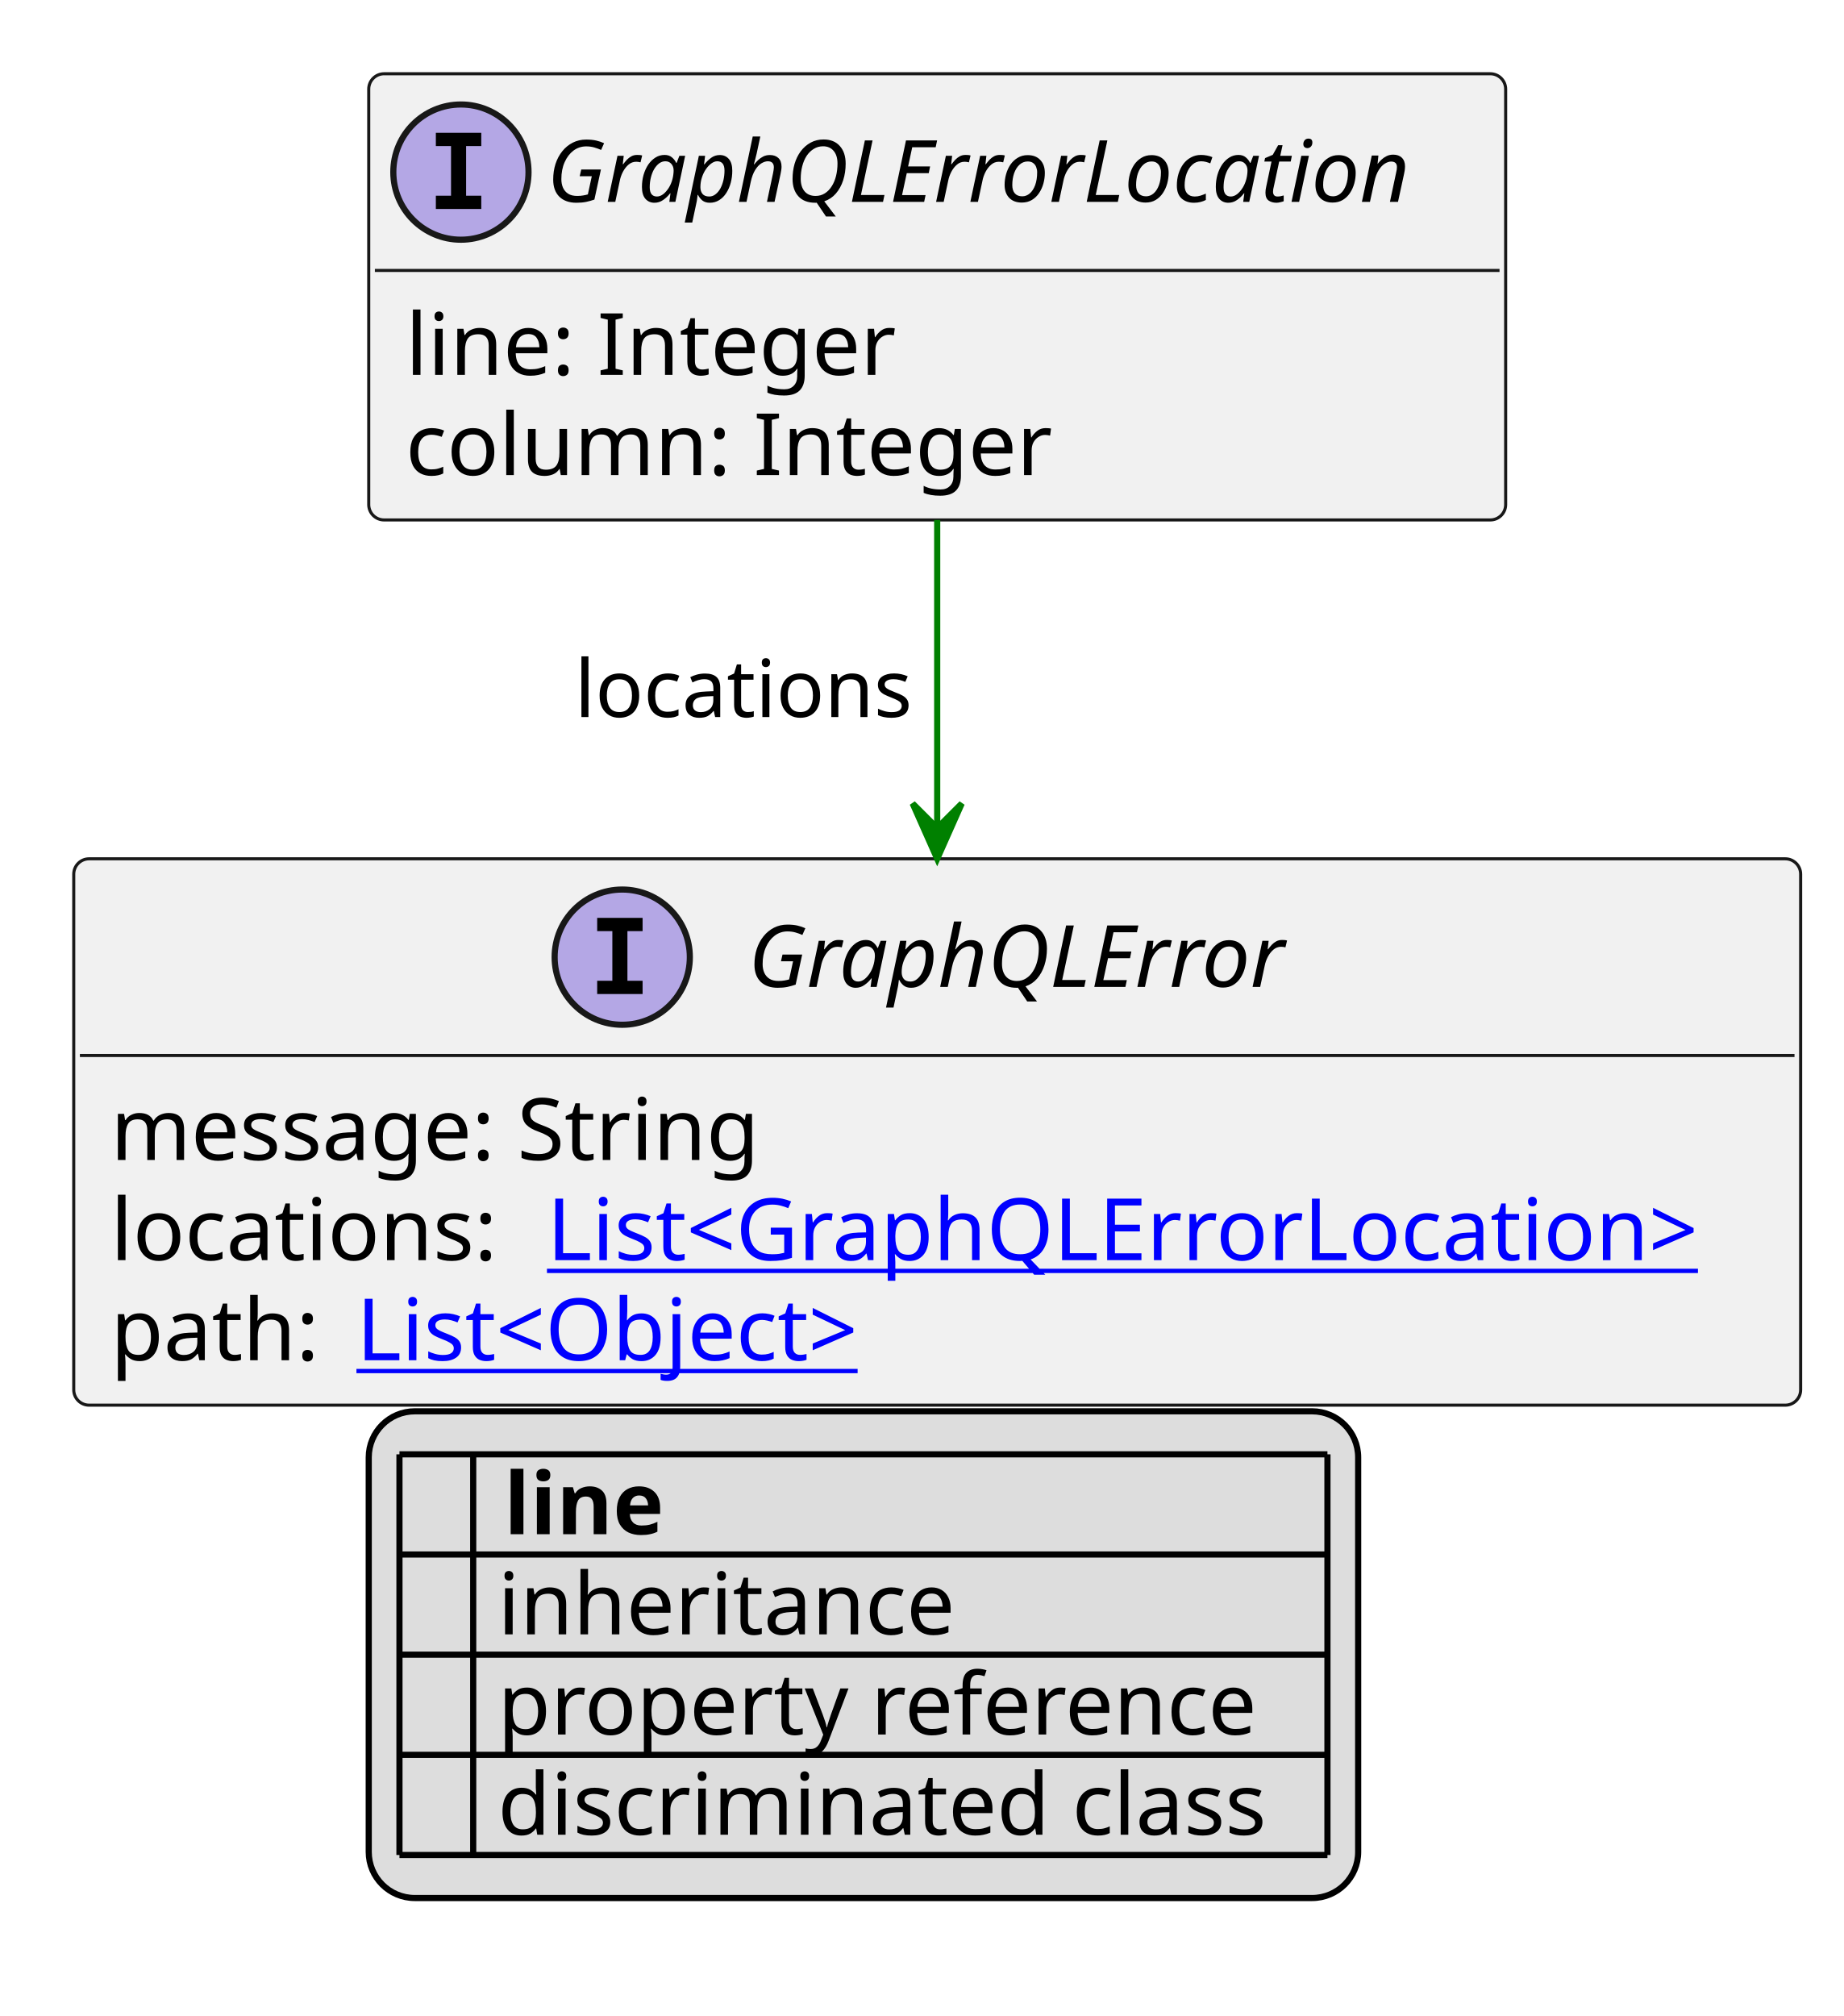
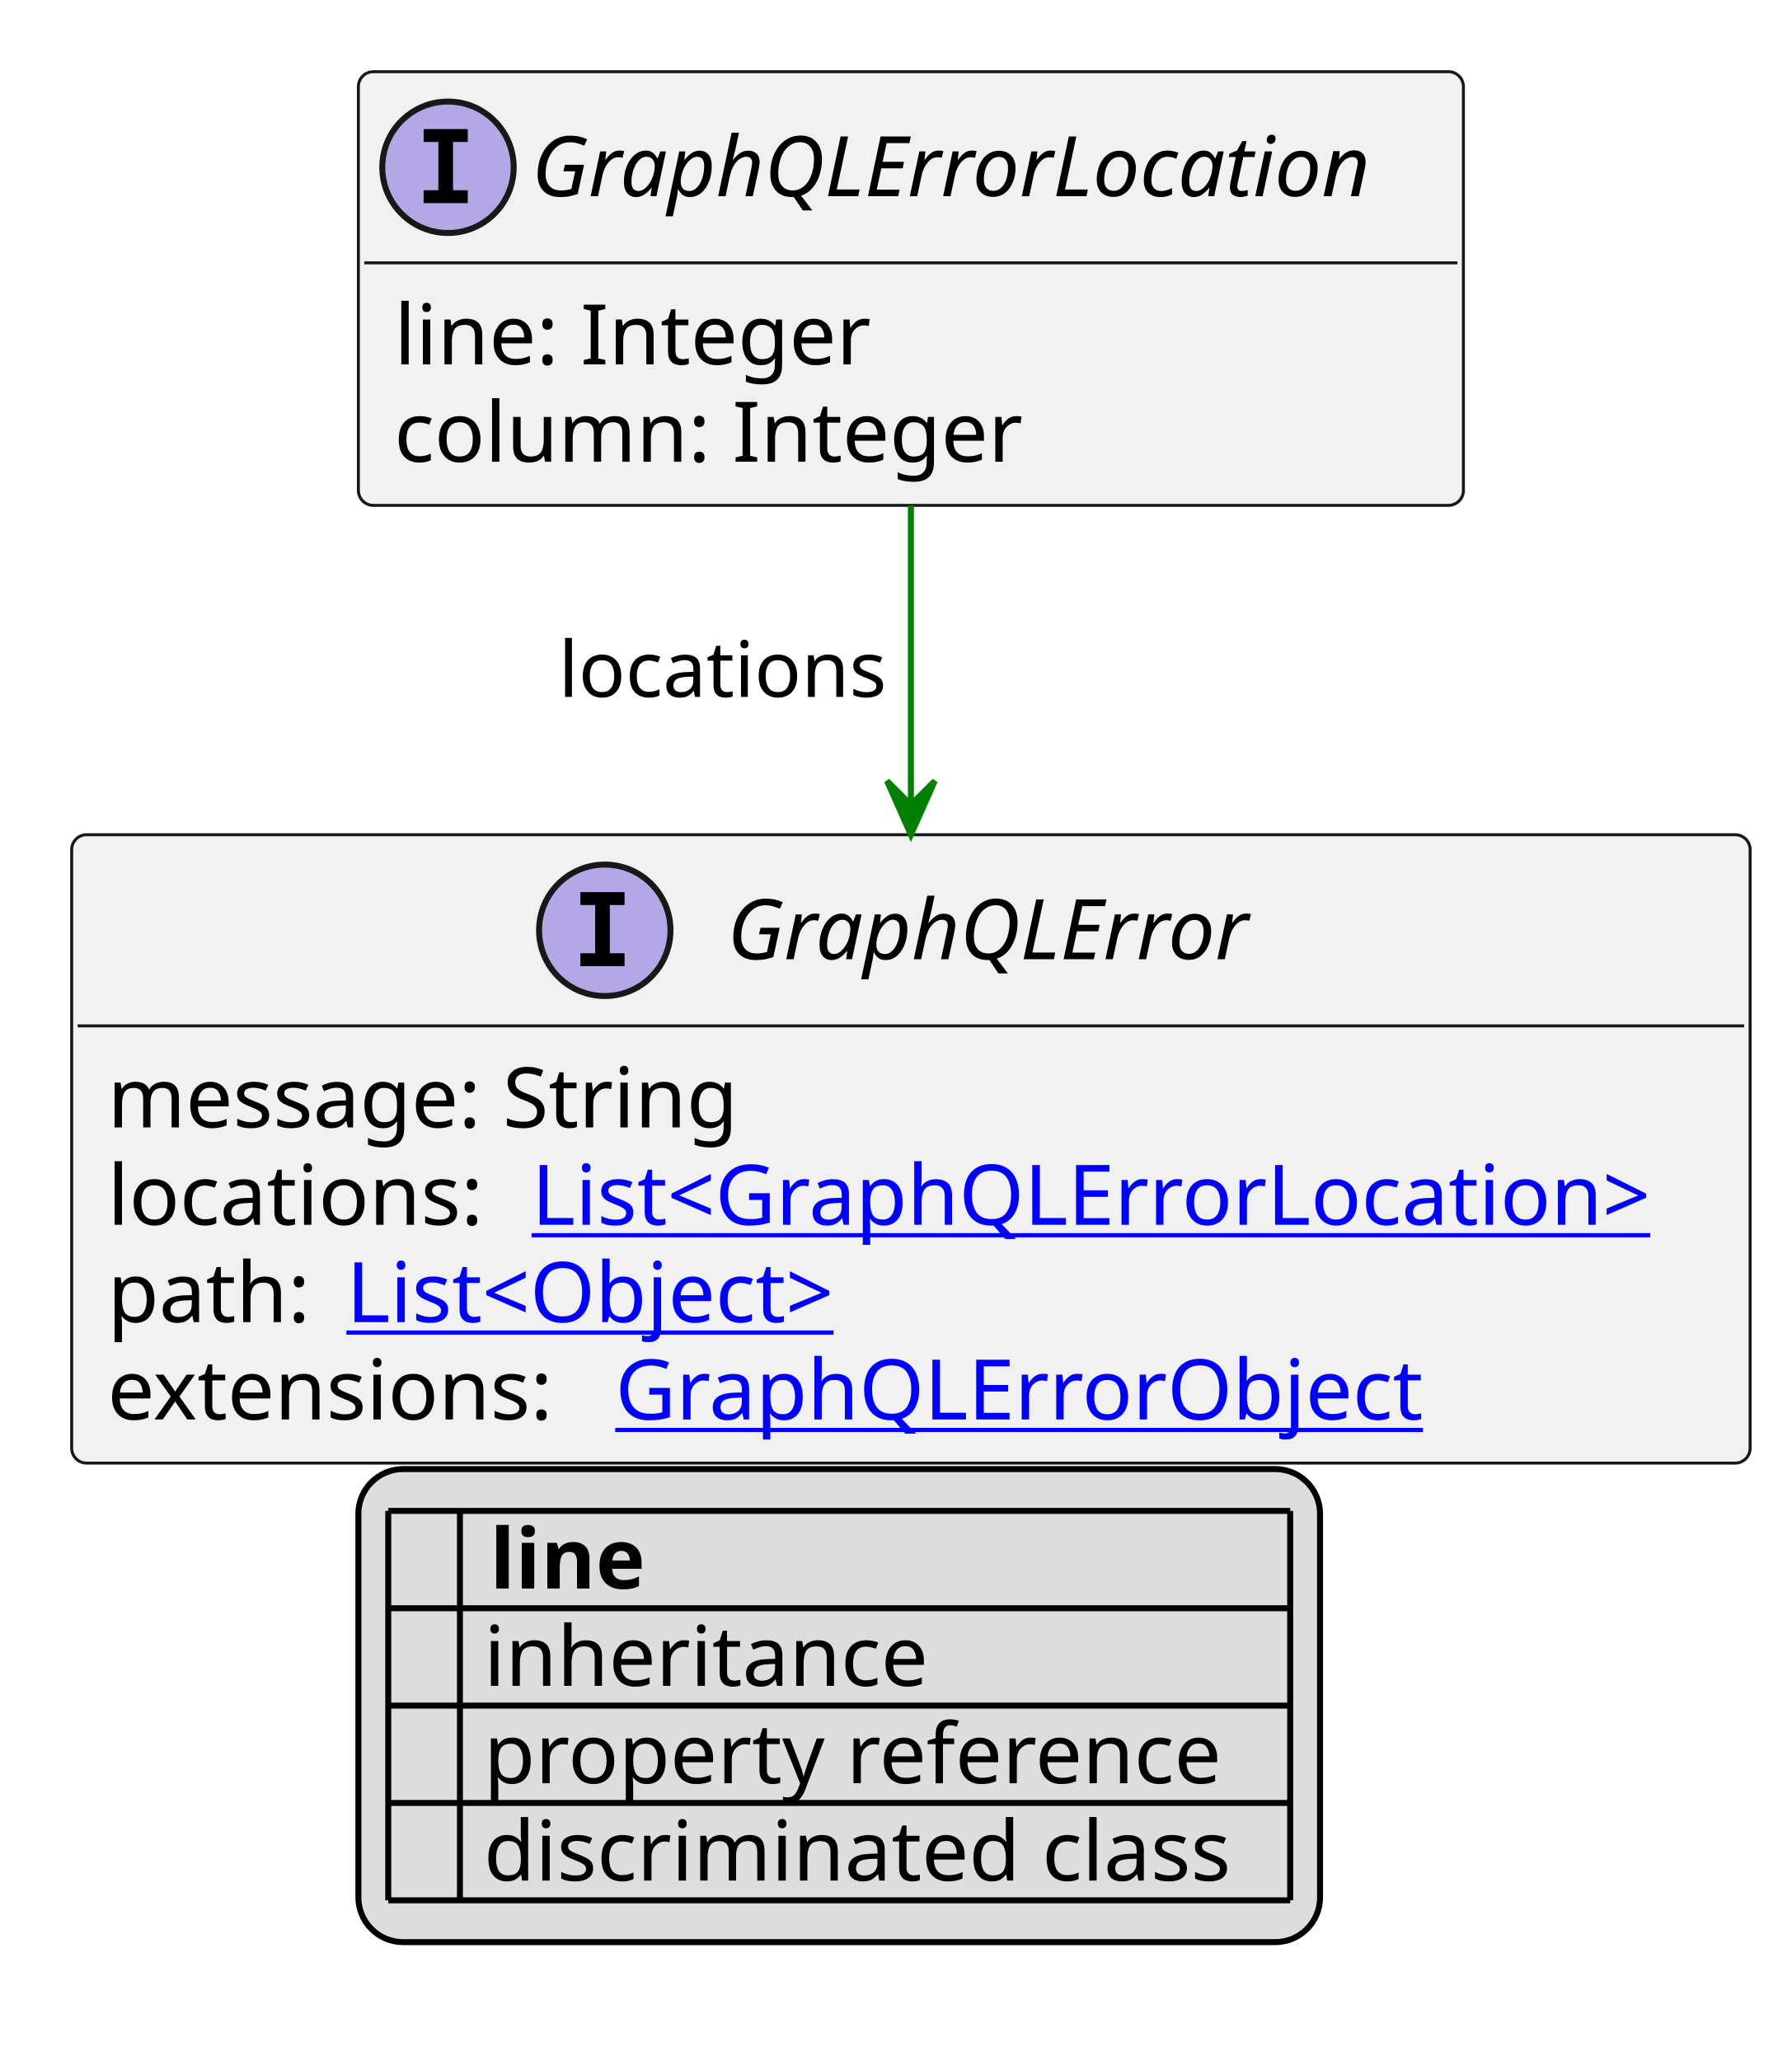
- <svg xmlns="http://www.w3.org/2000/svg" xmlns:xlink="http://www.w3.org/1999/xlink" contentStyleType="text/css" height="328px" preserveAspectRatio="none" style="width:300px;height:328px;background:#FFFFFF;" version="1.1" viewBox="0 0 300 328" width="300px" zoomAndPan="magnify">
+ <svg xmlns="http://www.w3.org/2000/svg" xmlns:xlink="http://www.w3.org/1999/xlink" contentStyleType="text/css" height="345px" preserveAspectRatio="none" style="width:300px;height:345px;background:#FFFFFF;" version="1.1" viewBox="0 0 300 345" width="300px" zoomAndPan="magnify">
  <defs>
-     <filter height="1" id="b1hblvaiwpii7m0" width="1" x="0" y="0">
+     <filter height="1" id="b1pvaymscdatlj0" width="1" x="0" y="0">
      <feFlood flood-color="#000000" result="flood" />
      <feComposite in="SourceGraphic" in2="flood" operator="over" />
    </filter>
-     <filter height="1" id="b1hblvaiwpii7m1" width="1" x="0" y="0">
+     <filter height="1" id="b1pvaymscdatlj1" width="1" x="0" y="0">
      <feFlood flood-color="#008000" result="flood" />
      <feComposite in="SourceGraphic" in2="flood" operator="over" />
    </filter>
-     <filter height="1" id="b1hblvaiwpii7m2" width="1" x="0" y="0">
+     <filter height="1" id="b1pvaymscdatlj2" width="1" x="0" y="0">
      <feFlood flood-color="#0000FF" result="flood" />
      <feComposite in="SourceGraphic" in2="flood" operator="over" />
    </filter>
  </defs>
  <g>
    <a href="GraphQLErrorLocation.svg" target="_top" title="GraphQLErrorLocation.svg" xlink:actuate="onRequest" xlink:href="GraphQLErrorLocation.svg" xlink:show="new" xlink:title="GraphQLErrorLocation.svg" xlink:type="simple">
      <g id="elem_GraphQLErrorLocation">
        <rect codeLine="10" fill="#F1F1F1" height="72.594" id="GraphQLErrorLocation" rx="2.5" ry="2.5" style="stroke:#181818;stroke-width:0.5;" width="185" x="60" y="12" />
        <ellipse cx="75" cy="28" fill="#B4A7E5" rx="11" ry="11" style="stroke:#181818;stroke-width:1.0;" />
        <path d="M70.922,23.766 L70.922,21.609 L78.312,21.609 L78.312,23.766 L75.844,23.766 L75.844,31.844 L78.312,31.844 L78.312,34 L70.922,34 L70.922,31.844 L73.391,31.844 L73.391,23.766 L70.922,23.766 Z " fill="#000000" />
        <text fill="#000000" font-family="sans-serif" font-size="14" font-style="italic" lengthAdjust="spacing" textLength="153" x="89" y="32.847">GraphQLErrorLocation</text>
        <line style="stroke:#181818;stroke-width:0.5;" x1="61" x2="244" y1="44" y2="44" />
        <text fill="#000000" font-family="sans-serif" font-size="14" lengthAdjust="spacing" textLength="82" x="66" y="60.995">line: Integer</text>
        <text fill="#000000" font-family="sans-serif" font-size="14" lengthAdjust="spacing" textLength="109" x="66" y="77.292">column: Integer</text>
      </g>
    </a>
    <a href="GraphQLError.svg" target="_top" title="GraphQLError.svg" xlink:actuate="onRequest" xlink:href="GraphQLError.svg" xlink:show="new" xlink:title="GraphQLError.svg" xlink:type="simple">
      <g id="elem_GraphQLError">
-         <rect codeLine="17" fill="#F1F1F1" height="88.891" id="GraphQLError" rx="2.5" ry="2.5" style="stroke:#181818;stroke-width:0.5;" width="281" x="12" y="139.727" />
+         <rect codeLine="17" fill="#F1F1F1" height="105.188" id="GraphQLError" rx="2.5" ry="2.5" style="stroke:#181818;stroke-width:0.5;" width="281" x="12" y="139.727" />
        <ellipse cx="101.25" cy="155.727" fill="#B4A7E5" rx="11" ry="11" style="stroke:#181818;stroke-width:1.0;" />
        <path d="M97.172,151.492 L97.172,149.336 L104.562,149.336 L104.562,151.492 L102.094,151.492 L102.094,159.57 L104.562,159.57 L104.562,161.727 L97.172,161.727 L97.172,159.57 L99.641,159.57 L99.641,151.492 L97.172,151.492 Z " fill="#000000" />
        <text fill="#000000" font-family="sans-serif" font-size="14" font-style="italic" lengthAdjust="spacing" textLength="94" x="121.75" y="160.573">GraphQLError</text>
        <line style="stroke:#181818;stroke-width:0.5;" x1="13" x2="292" y1="171.727" y2="171.727" />
        <text fill="#000000" font-family="sans-serif" font-size="14" lengthAdjust="spacing" textLength="113" x="18" y="188.722">message: String</text>
        <text fill="#000000" font-family="sans-serif" font-size="14" lengthAdjust="spacing" textLength="67" x="18" y="205.019">locations:</text>
        <a href="GraphQLErrorLocation.svg" target="_top" title="GraphQLErrorLocation.svg" xlink:actuate="onRequest" xlink:href="GraphQLErrorLocation.svg" xlink:show="new" xlink:title="GraphQLErrorLocation.svg" xlink:type="simple">
          <text fill="#0000FF" font-family="sans-serif" font-size="14" lengthAdjust="spacing" text-decoration="underline" textLength="198" x="89" y="205.019">List&lt;GraphQLErrorLocation&gt;</text>
        </a>
        <text fill="#000000" font-family="sans-serif" font-size="14" lengthAdjust="spacing" textLength="36" x="18" y="221.315">path:</text>
        <a href="Object.svg" target="_top" title="Object.svg" xlink:actuate="onRequest" xlink:href="Object.svg" xlink:show="new" xlink:title="Object.svg" xlink:type="simple">
          <text fill="#0000FF" font-family="sans-serif" font-size="14" lengthAdjust="spacing" text-decoration="underline" textLength="92" x="58" y="221.315">List&lt;Object&gt;</text>
        </a>
+         <text fill="#000000" font-family="sans-serif" font-size="14" lengthAdjust="spacing" textLength="81" x="18" y="237.612">extensions:</text>
+         <a href="GraphQLErrorObject.svg" target="_top" title="GraphQLErrorObject.svg" xlink:actuate="onRequest" xlink:href="GraphQLErrorObject.svg" xlink:show="new" xlink:title="GraphQLErrorObject.svg" xlink:type="simple">
+           <text fill="#0000FF" font-family="sans-serif" font-size="14" lengthAdjust="spacing" text-decoration="underline" textLength="138" x="103" y="237.612">GraphQLErrorObject</text>
+         </a>
      </g>
    </a>
    <line style="stroke:#008000;stroke-width:1.0;" x1="152.5" x2="152.5" y1="84.594" y2="139.727" />
    <polygon fill="#008000" points="152.5,139.727,156.5,130.727,152.5,134.727,148.5,130.727,152.5,139.727" style="stroke:#008000;stroke-width:1.0;" />
    <text fill="#000000" font-family="sans-serif" font-size="13" lengthAdjust="spacing" textLength="57" x="93.5" y="116.661">locations</text>
-     <rect fill="#DDDDDD" height="79.188" id="_legend" rx="7.5" ry="7.5" style="stroke:#000000;stroke-width:1.0;" width="161" x="60" y="229.617" />
-     <text fill="#000000" font-family="sans-serif" font-size="14" font-weight="bold" lengthAdjust="spacing" textLength="5" x="65" y="249.612"> </text>
-     <text fill="#000000" font-family="sans-serif" font-size="14" font-weight="bold" lengthAdjust="spacing" textLength="28" x="82" y="249.612">line</text>
-     <text fill="#000000" filter="url(#b1hblvaiwpii7m0)" font-family="sans-serif" font-size="14" lengthAdjust="spacing" textLength="12" x="65" y="265.909">   </text>
-     <text fill="#000000" font-family="sans-serif" font-size="14" lengthAdjust="spacing" textLength="77" x="81" y="265.909">inheritance</text>
-     <text fill="#000000" filter="url(#b1hblvaiwpii7m1)" font-family="sans-serif" font-size="14" lengthAdjust="spacing" textLength="12" x="65" y="282.206">   </text>
-     <text fill="#000000" font-family="sans-serif" font-size="14" lengthAdjust="spacing" textLength="129" x="81" y="282.206">property reference</text>
-     <text fill="#000000" filter="url(#b1hblvaiwpii7m2)" font-family="sans-serif" font-size="14" lengthAdjust="spacing" textLength="12" x="65" y="298.503">   </text>
-     <text fill="#000000" font-family="sans-serif" font-size="14" lengthAdjust="spacing" textLength="131" x="81" y="298.503">discriminated class</text>
-     <line style="stroke:#000000;stroke-width:1.0;" x1="65" x2="216" y1="236.617" y2="236.617" />
+     <rect fill="#DDDDDD" height="79.188" id="_legend" rx="7.5" ry="7.5" style="stroke:#000000;stroke-width:1.0;" width="161" x="60" y="245.914" />
+     <text fill="#000000" font-family="sans-serif" font-size="14" font-weight="bold" lengthAdjust="spacing" textLength="5" x="65" y="265.909"> </text>
+     <text fill="#000000" font-family="sans-serif" font-size="14" font-weight="bold" lengthAdjust="spacing" textLength="28" x="82" y="265.909">line</text>
+     <text fill="#000000" filter="url(#b1pvaymscdatlj0)" font-family="sans-serif" font-size="14" lengthAdjust="spacing" textLength="12" x="65" y="282.206">   </text>
+     <text fill="#000000" font-family="sans-serif" font-size="14" lengthAdjust="spacing" textLength="77" x="81" y="282.206">inheritance</text>
+     <text fill="#000000" filter="url(#b1pvaymscdatlj1)" font-family="sans-serif" font-size="14" lengthAdjust="spacing" textLength="12" x="65" y="298.503">   </text>
+     <text fill="#000000" font-family="sans-serif" font-size="14" lengthAdjust="spacing" textLength="129" x="81" y="298.503">property reference</text>
+     <text fill="#000000" filter="url(#b1pvaymscdatlj2)" font-family="sans-serif" font-size="14" lengthAdjust="spacing" textLength="12" x="65" y="314.8">   </text>
+     <text fill="#000000" font-family="sans-serif" font-size="14" lengthAdjust="spacing" textLength="131" x="81" y="314.8">discriminated class</text>
    <line style="stroke:#000000;stroke-width:1.0;" x1="65" x2="216" y1="252.914" y2="252.914" />
    <line style="stroke:#000000;stroke-width:1.0;" x1="65" x2="216" y1="269.211" y2="269.211" />
    <line style="stroke:#000000;stroke-width:1.0;" x1="65" x2="216" y1="285.508" y2="285.508" />
    <line style="stroke:#000000;stroke-width:1.0;" x1="65" x2="216" y1="301.805" y2="301.805" />
-     <line style="stroke:#000000;stroke-width:1.0;" x1="65" x2="65" y1="236.617" y2="301.805" />
-     <line style="stroke:#000000;stroke-width:1.0;" x1="77" x2="77" y1="236.617" y2="301.805" />
-     <line style="stroke:#000000;stroke-width:1.0;" x1="216" x2="216" y1="236.617" y2="301.805" />
+     <line style="stroke:#000000;stroke-width:1.0;" x1="65" x2="216" y1="318.102" y2="318.102" />
+     <line style="stroke:#000000;stroke-width:1.0;" x1="65" x2="65" y1="252.914" y2="318.102" />
+     <line style="stroke:#000000;stroke-width:1.0;" x1="77" x2="77" y1="252.914" y2="318.102" />
+     <line style="stroke:#000000;stroke-width:1.0;" x1="216" x2="216" y1="252.914" y2="318.102" />
  </g>
</svg>
